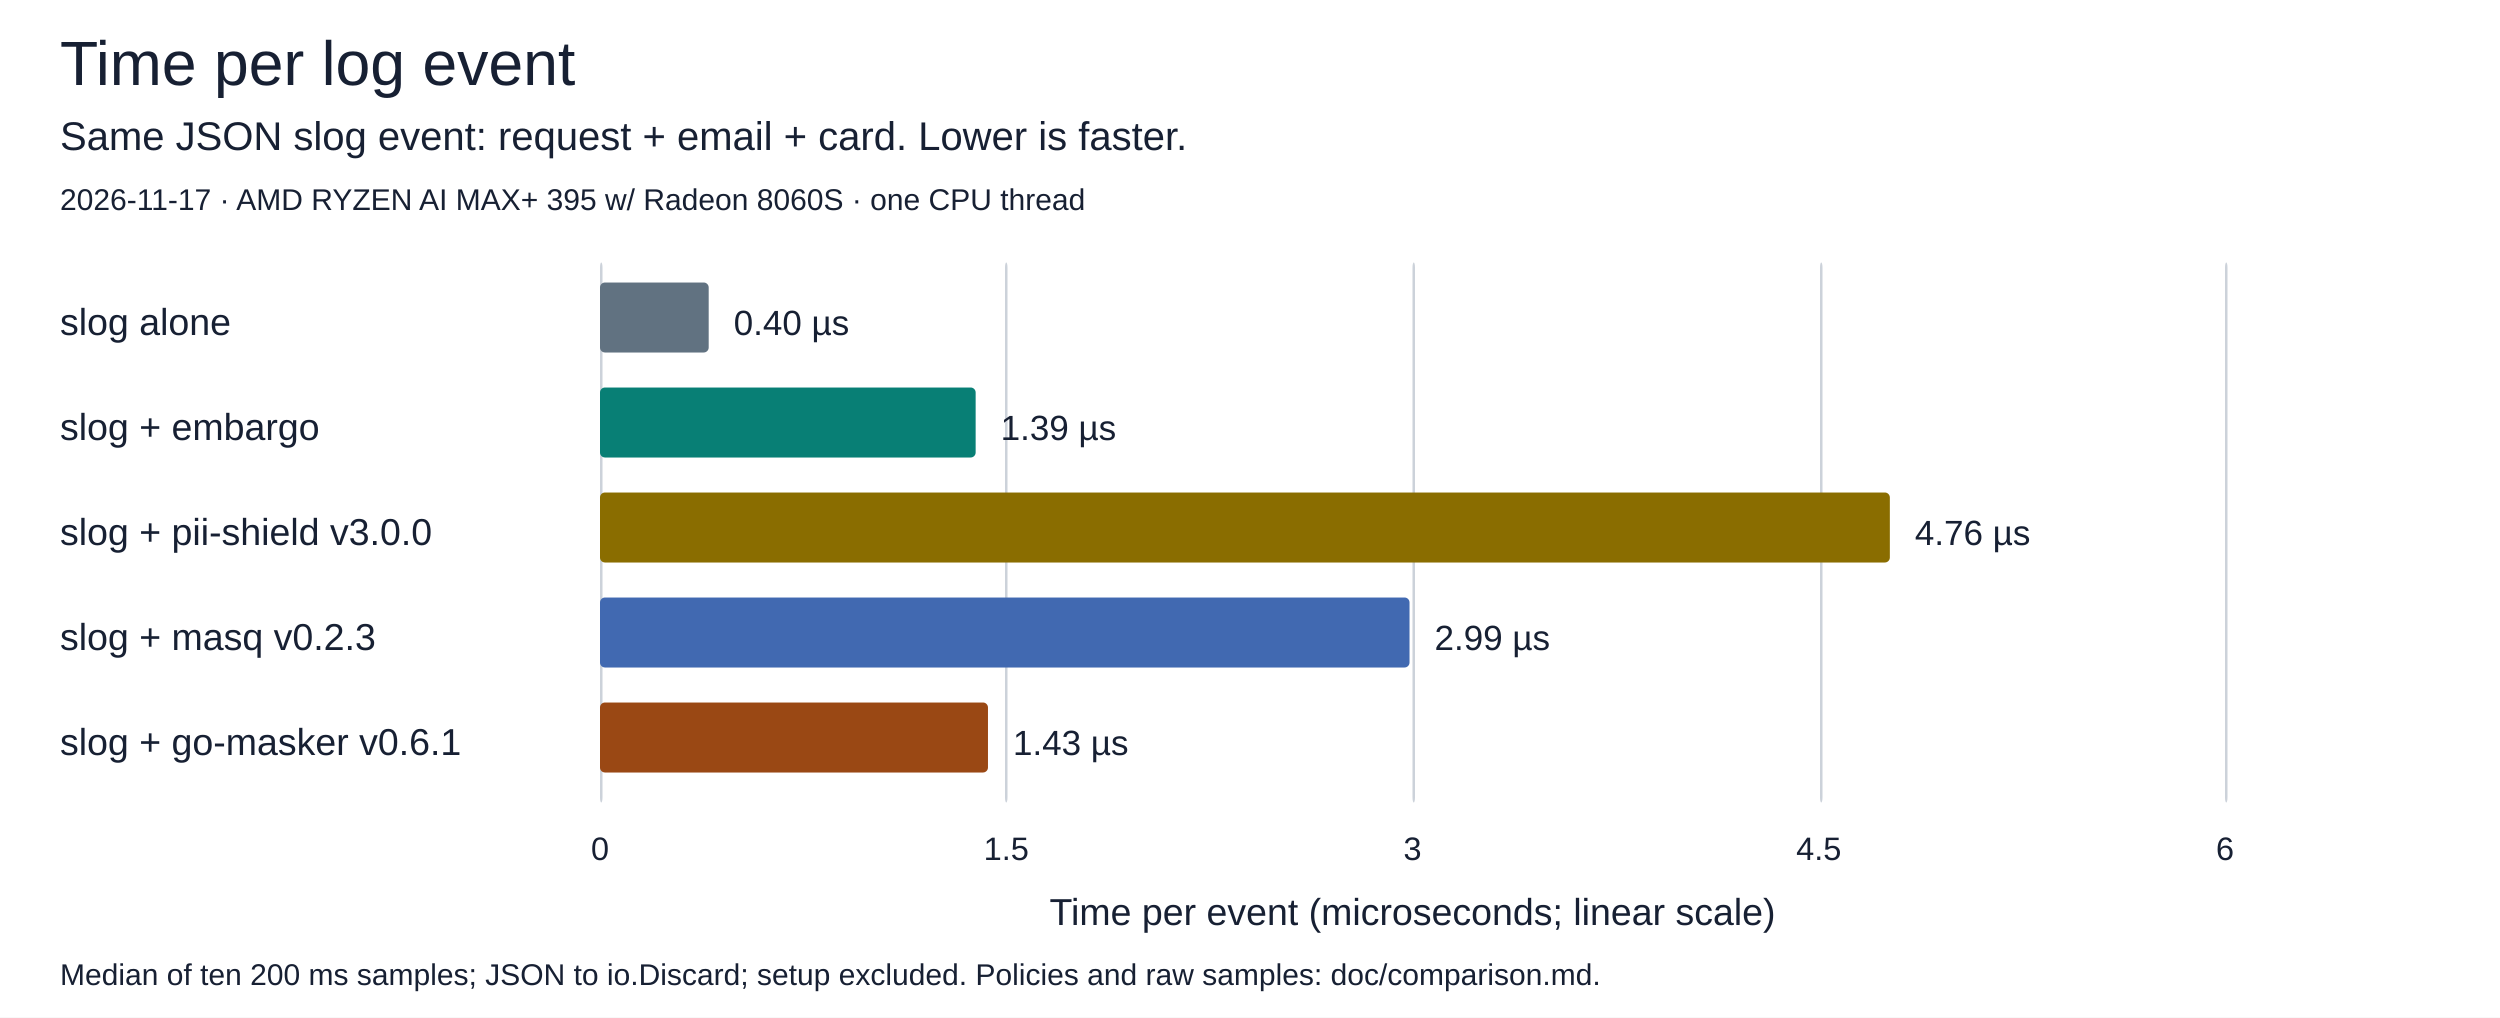
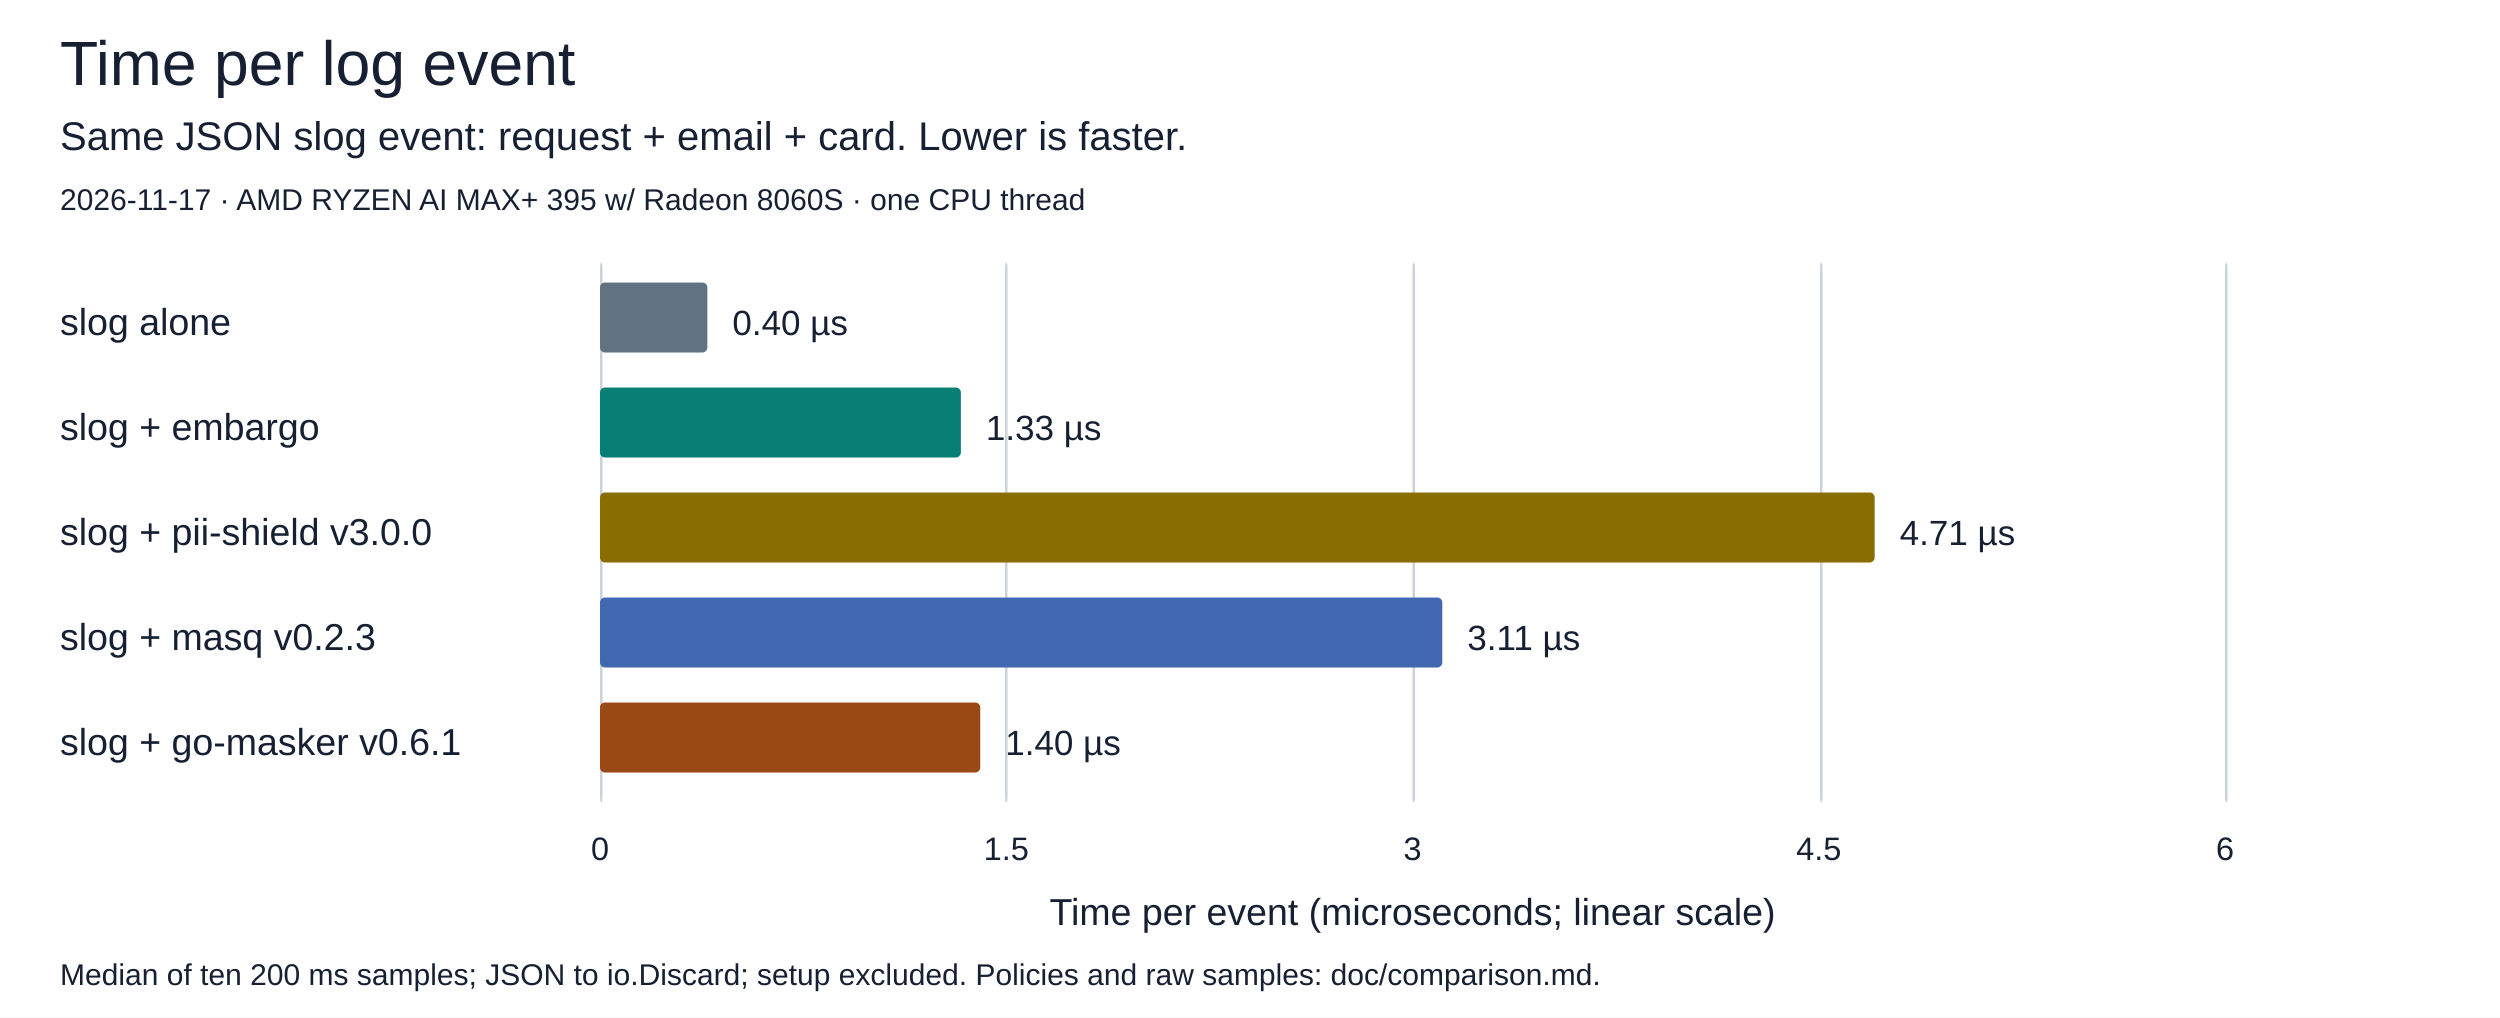
<svg xmlns="http://www.w3.org/2000/svg" width="1000" height="407" viewBox="0 0 1000 407" role="img">
  <rect width="100%" height="100%" fill="white" />
  <g font-family="Arial, sans-serif" font-size="15" fill="#172033">
    <text x="24" y="34" font-size="25" fill="#172033" text-anchor="start">Time per log event</text>
    <text x="24" y="60" font-size="16" fill="#172033" text-anchor="start">Same JSON slog event: request + email + card. Lower is faster.</text>
    <text x="24" y="84" font-size="12" fill="#172033" text-anchor="start">2026-11-17 · AMD RYZEN AI MAX+ 395 w/ Radeon 8060S · one CPU thread</text>
    <rect x="240" y="105" width="1.00" height="216" rx="2" fill="#ccd2da" />
    <text x="240.0" y="344" font-size="13" fill="#172033" text-anchor="middle">0</text>
    <rect x="402" y="105" width="1.00" height="216" rx="2" fill="#ccd2da" />
    <text x="402.5" y="344" font-size="13" fill="#172033" text-anchor="middle">1.5</text>
    <rect x="565" y="105" width="1.00" height="216" rx="2" fill="#ccd2da" />
    <text x="565.0" y="344" font-size="13" fill="#172033" text-anchor="middle">3</text>
    <rect x="728" y="105" width="1.00" height="216" rx="2" fill="#ccd2da" />
    <text x="727.5" y="344" font-size="13" fill="#172033" text-anchor="middle">4.5</text>
    <rect x="890" y="105" width="1.00" height="216" rx="2" fill="#ccd2da" />
    <text x="890.0" y="344" font-size="13" fill="#172033" text-anchor="middle">6</text>
    <text x="24" y="134" font-size="15" fill="#172033" text-anchor="start">slog alone</text>
-     <rect x="240" y="113" width="43.48" height="28" rx="2" fill="#617281" />
-     <text x="293.48" y="134" font-size="14" fill="#172033" text-anchor="start">0.40 µs</text>
+     <rect x="240" y="113" width="42.95" height="28" rx="2" fill="#617281" />
+     <text x="292.95" y="134" font-size="14" fill="#172033" text-anchor="start">0.40 µs</text>
    <text x="24" y="176" font-size="15" fill="#172033" text-anchor="start">slog + embargo</text>
-     <rect x="240" y="155" width="150.26" height="28" rx="2" fill="#087f75" />
-     <text x="400.26" y="176" font-size="14" fill="#172033" text-anchor="start">1.39 µs</text>
+     <rect x="240" y="155" width="144.35" height="28" rx="2" fill="#087f75" />
+     <text x="394.35" y="176" font-size="14" fill="#172033" text-anchor="start">1.33 µs</text>
    <text x="24" y="218" font-size="15" fill="#172033" text-anchor="start">slog + pii-shield v3.0.0</text>
-     <rect x="240" y="197" width="515.94" height="28" rx="2" fill="#8a6d00" />
-     <text x="765.94" y="218" font-size="14" fill="#172033" text-anchor="start">4.76 µs</text>
+     <rect x="240" y="197" width="509.87" height="28" rx="2" fill="#8a6d00" />
+     <text x="759.87" y="218" font-size="14" fill="#172033" text-anchor="start">4.71 µs</text>
    <text x="24" y="260" font-size="15" fill="#172033" text-anchor="start">slog + masq v0.2.3</text>
-     <rect x="240" y="239" width="323.81" height="28" rx="2" fill="#4169b1" />
-     <text x="573.81" y="260" font-size="14" fill="#172033" text-anchor="start">2.99 µs</text>
+     <rect x="240" y="239" width="336.92" height="28" rx="2" fill="#4169b1" />
+     <text x="586.92" y="260" font-size="14" fill="#172033" text-anchor="start">3.11 µs</text>
    <text x="24" y="302" font-size="15" fill="#172033" text-anchor="start">slog + go-masker v0.6.1</text>
-     <rect x="240" y="281" width="155.19" height="28" rx="2" fill="#9a4814" />
-     <text x="405.19" y="302" font-size="14" fill="#172033" text-anchor="start">1.43 µs</text>
+     <rect x="240" y="281" width="152.10" height="28" rx="2" fill="#9a4814" />
+     <text x="402.1" y="302" font-size="14" fill="#172033" text-anchor="start">1.40 µs</text>
    <text x="565.0" y="370" font-size="15" fill="#172033" text-anchor="middle">Time per event (microseconds; linear scale)</text>
    <text x="24" y="394" font-size="12" fill="#172033" text-anchor="start">Median of ten 200 ms samples; JSON to io.Discard; setup excluded. Policies and raw samples: doc/comparison.md.</text>
  </g>
</svg>
